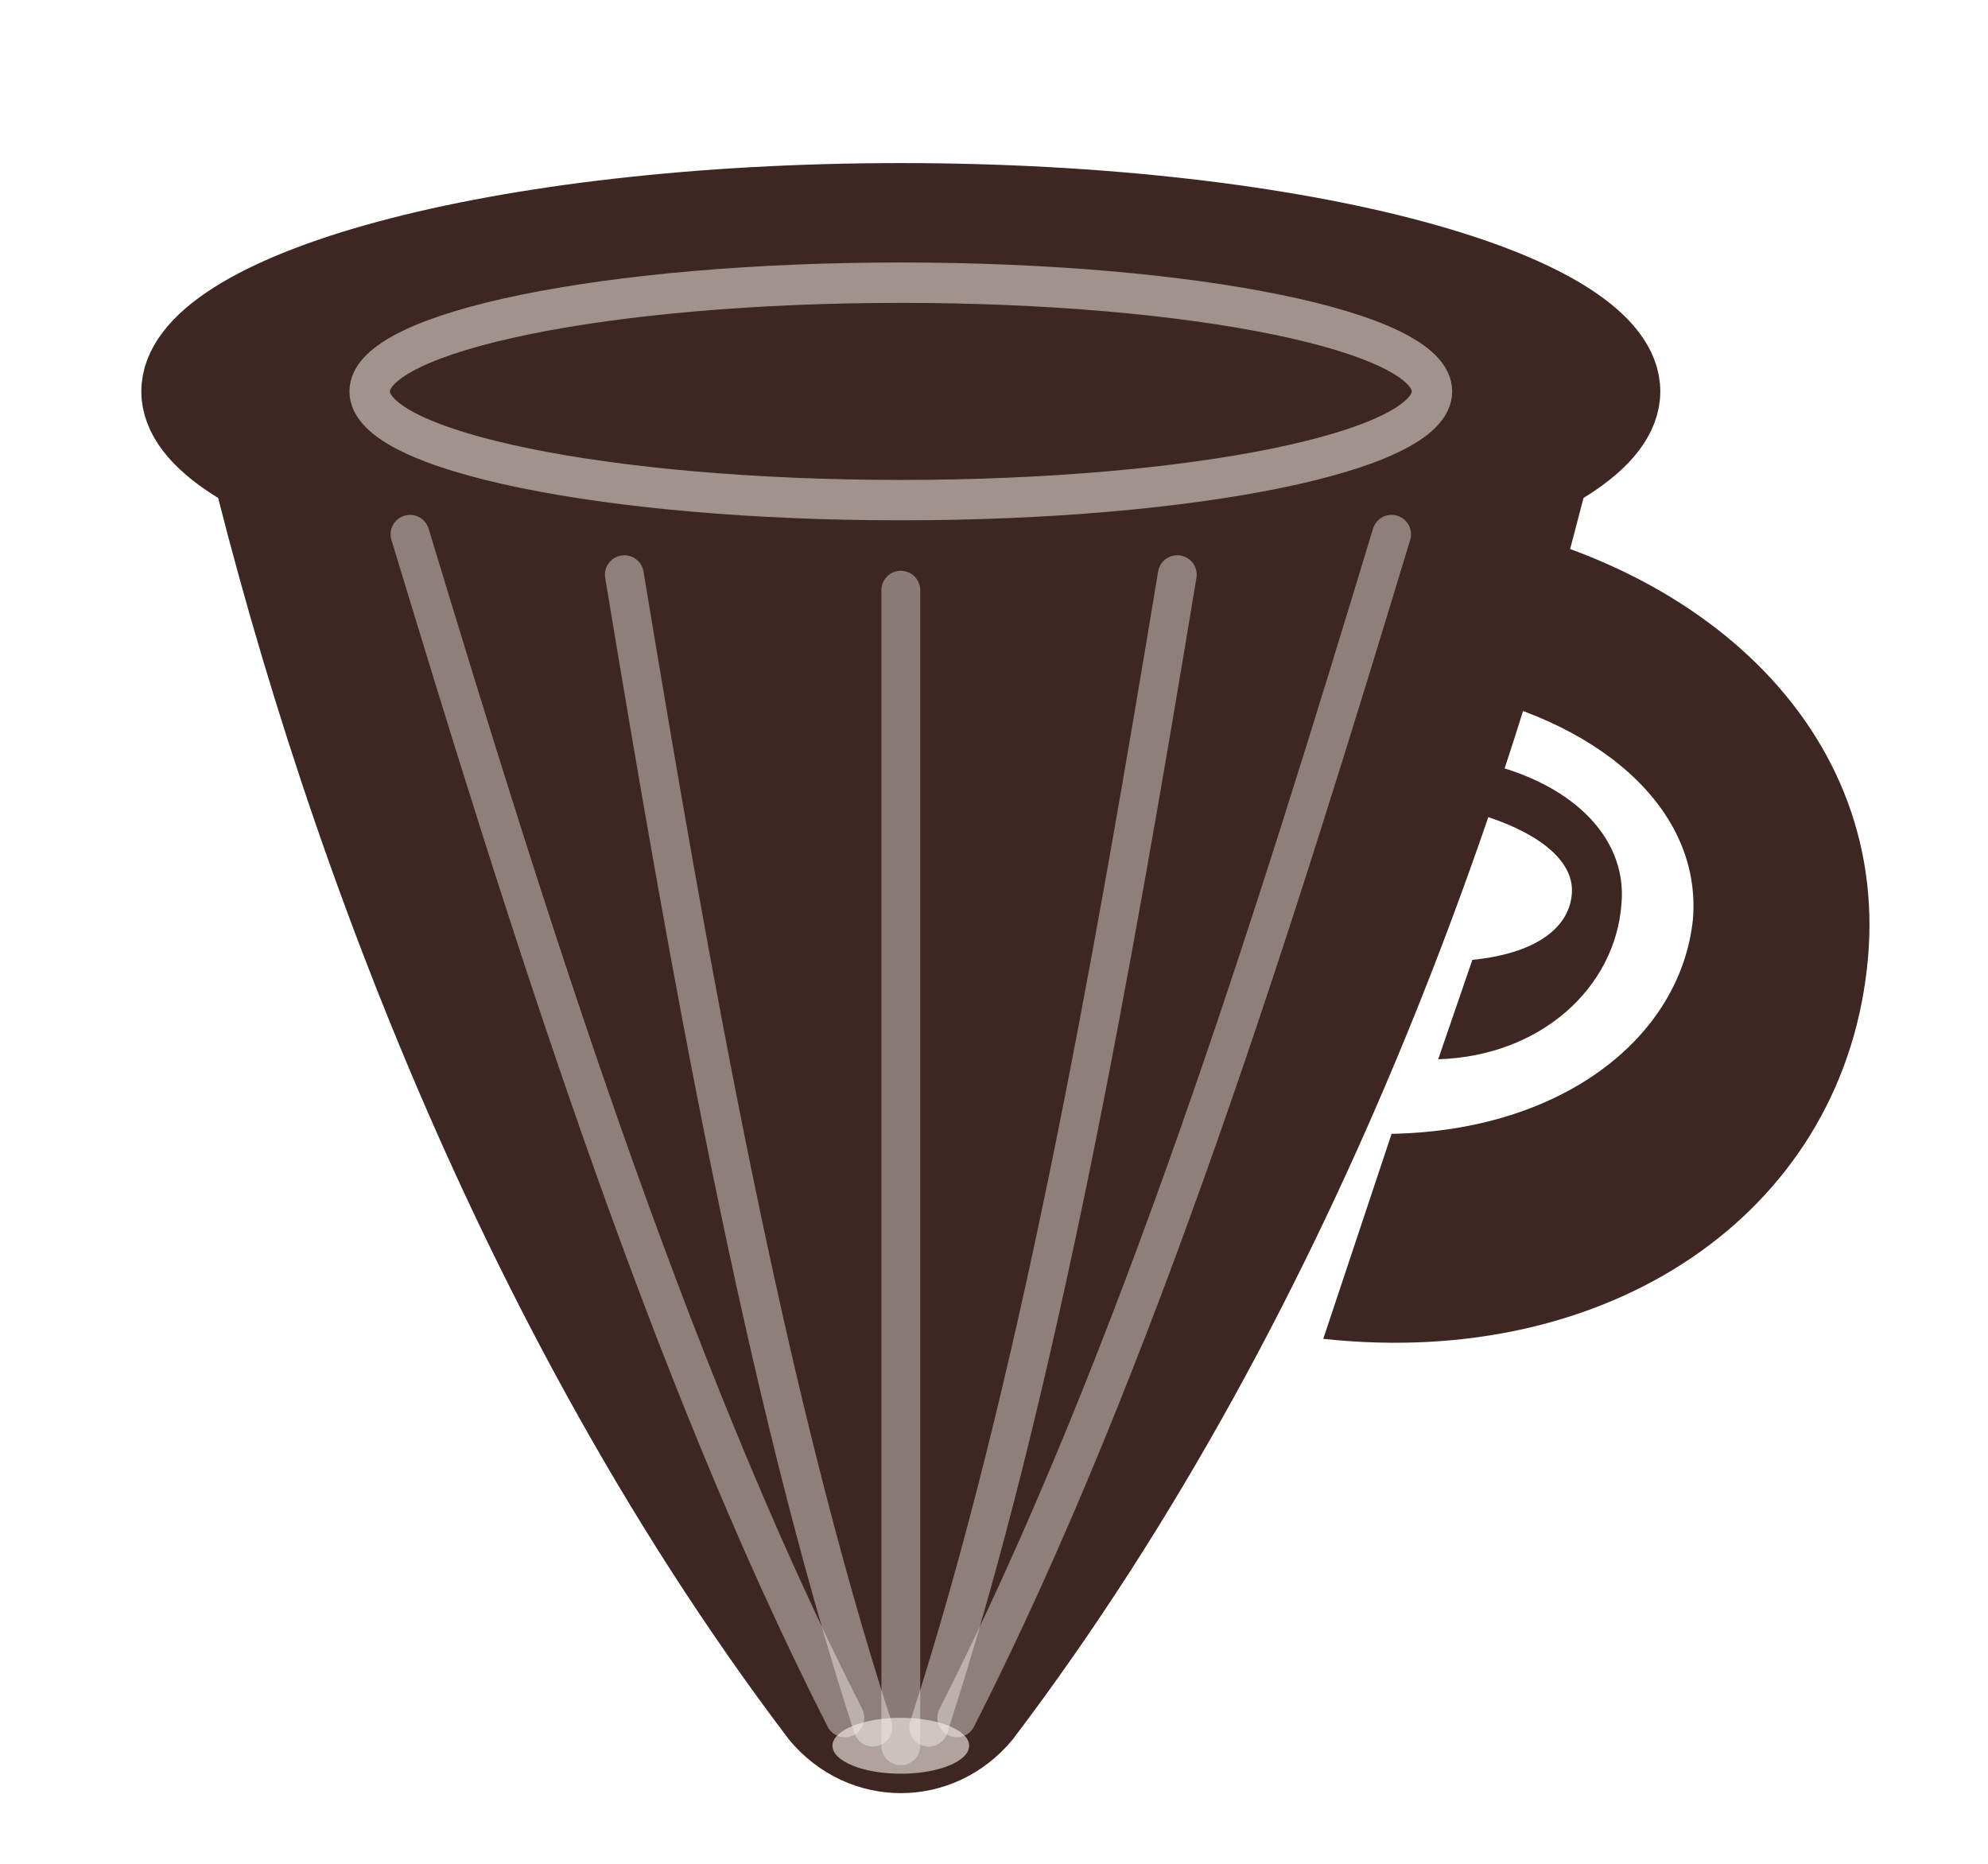
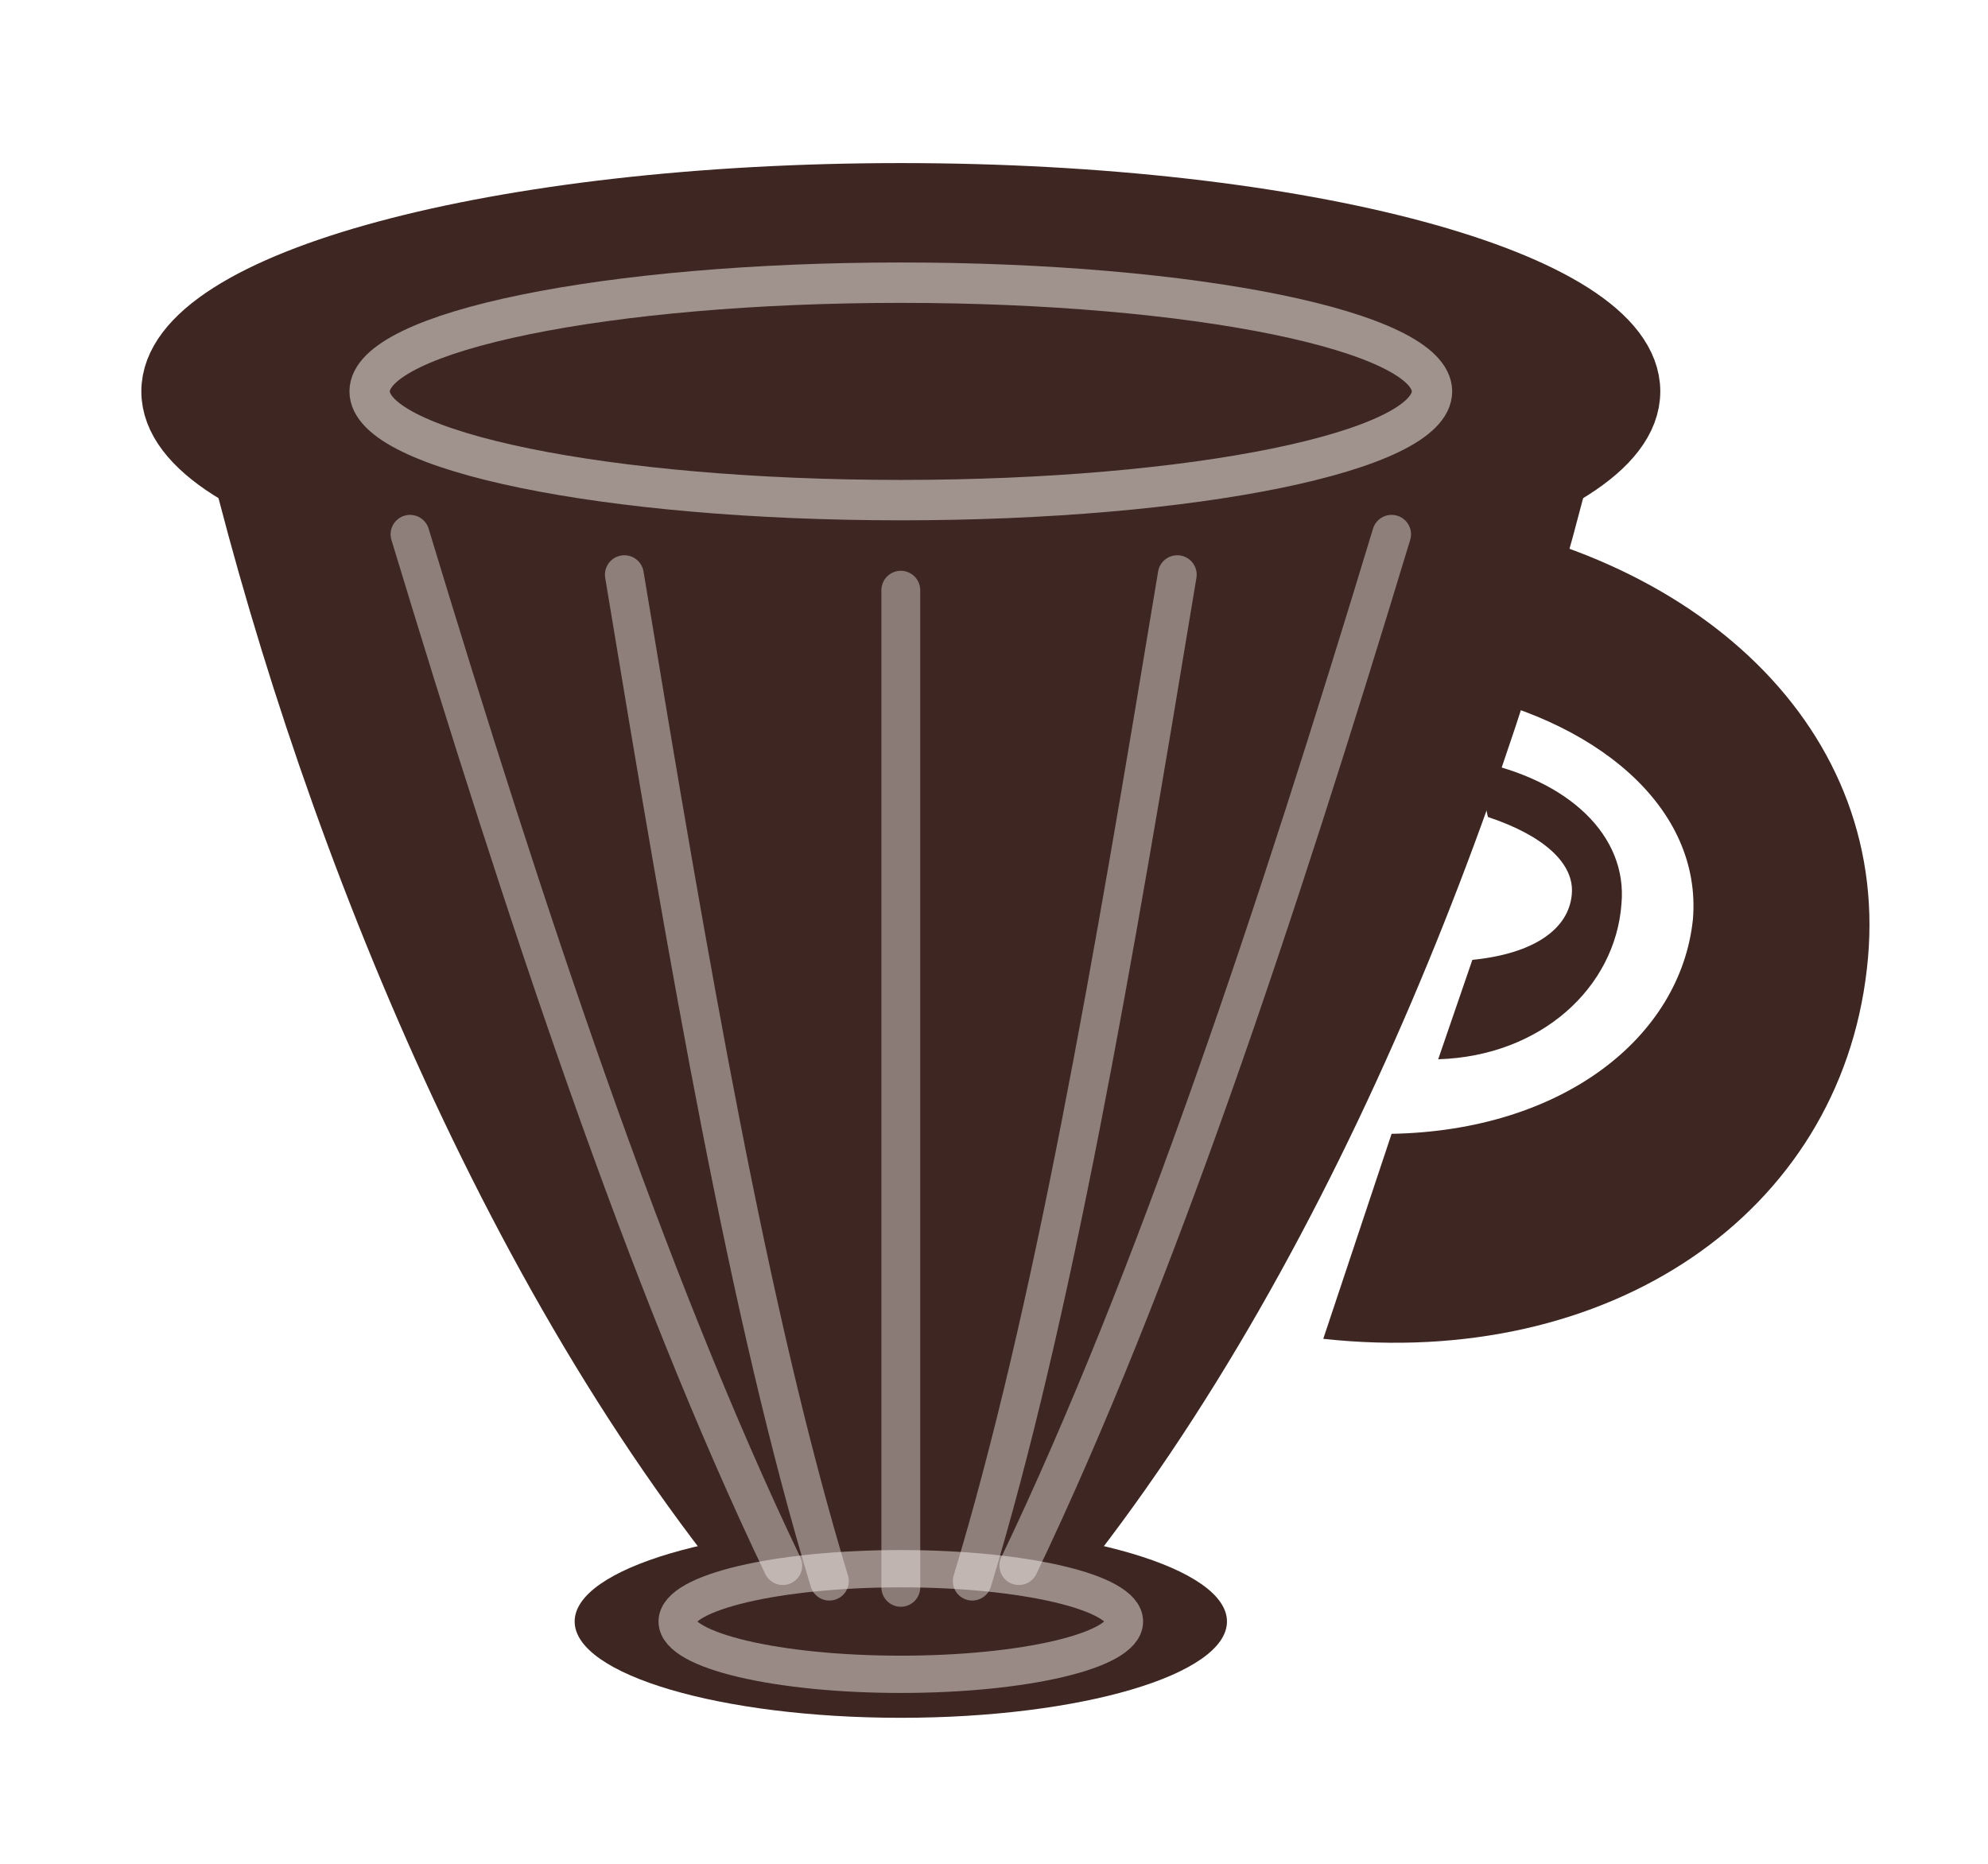
<svg xmlns="http://www.w3.org/2000/svg" viewBox="0 0 64 60" fill="none" aria-label="V60 Brew Guide Logo" role="img">
  <path d="M45.6 16.5C54.6 17.6 61 23.5 60.1 31.2C59.2 39.1 51.8 44.1 42.6 43.1L44.8 36.5C50.3 36.4 54.1 33.4 54.5 29.6C54.8 26 51.4 23.1 46.5 22.2L45.6 16.5ZM47.5 24.5C50.5 25.1 52.4 26.9 52.2 29.1C52 31.8 49.6 34 46.3 34.1L47.4 30.9C49.4 30.7 50.5 29.9 50.6 28.8C50.7 27.8 49.7 26.9 47.9 26.3L47.5 24.5Z" fill="#3E2723" fill-rule="evenodd" />
-   <path d="M6.2 12.6C8.9 24.6 14.7 41.9 25.4 56C27.3 58.3 30.7 58.3 32.6 56C43.3 41.9 49.1 24.6 51.8 12.6C42.4 17.8 15.6 17.8 6.2 12.6Z" fill="#3E2723" />
+   <path d="M6.2 12.6C8.9 24.6 14.7 40.2 23.5 51.1C25.4 53.3 32.6 53.3 34.5 51.1C43.3 40.2 49.1 24.6 51.8 12.6C42.4 17.8 15.6 17.8 6.2 12.6Z" fill="#3E2723" />
+   <ellipse cx="29" cy="52.2" rx="10.5" ry="3.1" fill="#3E2723" />
+   <ellipse cx="29" cy="52.2" rx="7.2" ry="1.7" stroke="#F5EFEA" stroke-width="1.2" stroke-opacity="0.5" />
  <ellipse cx="29" cy="12.6" rx="23.4" ry="6.3" fill="#3E2723" stroke="#3E2723" stroke-width="2.1" />
  <ellipse cx="29" cy="12.6" rx="17.1" ry="3.5" stroke="#F5EFEA" stroke-width="1.3" stroke-opacity="0.54" />
-   <path d="M13.2 17.2C16.9 29.4 21.4 43.9 27.2 55.3" stroke="#F5EFEA" stroke-width="1.25" stroke-linecap="round" stroke-opacity="0.44" />
-   <path d="M20.1 18.5C22.2 31.2 24.6 44.8 28.1 55.6" stroke="#F5EFEA" stroke-width="1.25" stroke-linecap="round" stroke-opacity="0.44" />
-   <path d="M29 19C29 32.1 29 45.4 29 56.2" stroke="#F5EFEA" stroke-width="1.25" stroke-linecap="round" stroke-opacity="0.42" />
-   <path d="M37.9 18.5C35.8 31.2 33.4 44.8 29.9 55.6" stroke="#F5EFEA" stroke-width="1.25" stroke-linecap="round" stroke-opacity="0.44" />
-   <path d="M44.8 17.2C41.1 29.4 36.6 43.9 30.8 55.3" stroke="#F5EFEA" stroke-width="1.25" stroke-linecap="round" stroke-opacity="0.44" />
-   <ellipse cx="29" cy="56.2" rx="2.2" ry="0.9" fill="#F5EFEA" fill-opacity="0.62" />
+   <path d="M13.2 17.2C16.9 29.4 20.8 41.2 25.2 50.4" stroke="#F5EFEA" stroke-width="1.25" stroke-linecap="round" stroke-opacity="0.44" />
+   <path d="M20.1 18.5C22.2 31.2 24.1 42.3 26.7 50.9" stroke="#F5EFEA" stroke-width="1.25" stroke-linecap="round" stroke-opacity="0.44" />
+   <path d="M29 19C29 31.5 29 42.6 29 51.1" stroke="#F5EFEA" stroke-width="1.25" stroke-linecap="round" stroke-opacity="0.42" />
+   <path d="M37.9 18.5C35.8 31.2 33.9 42.3 31.3 50.9" stroke="#F5EFEA" stroke-width="1.25" stroke-linecap="round" stroke-opacity="0.44" />
+   <path d="M44.8 17.2C41.1 29.4 37.2 41.2 32.8 50.4" stroke="#F5EFEA" stroke-width="1.25" stroke-linecap="round" stroke-opacity="0.44" />
</svg>
